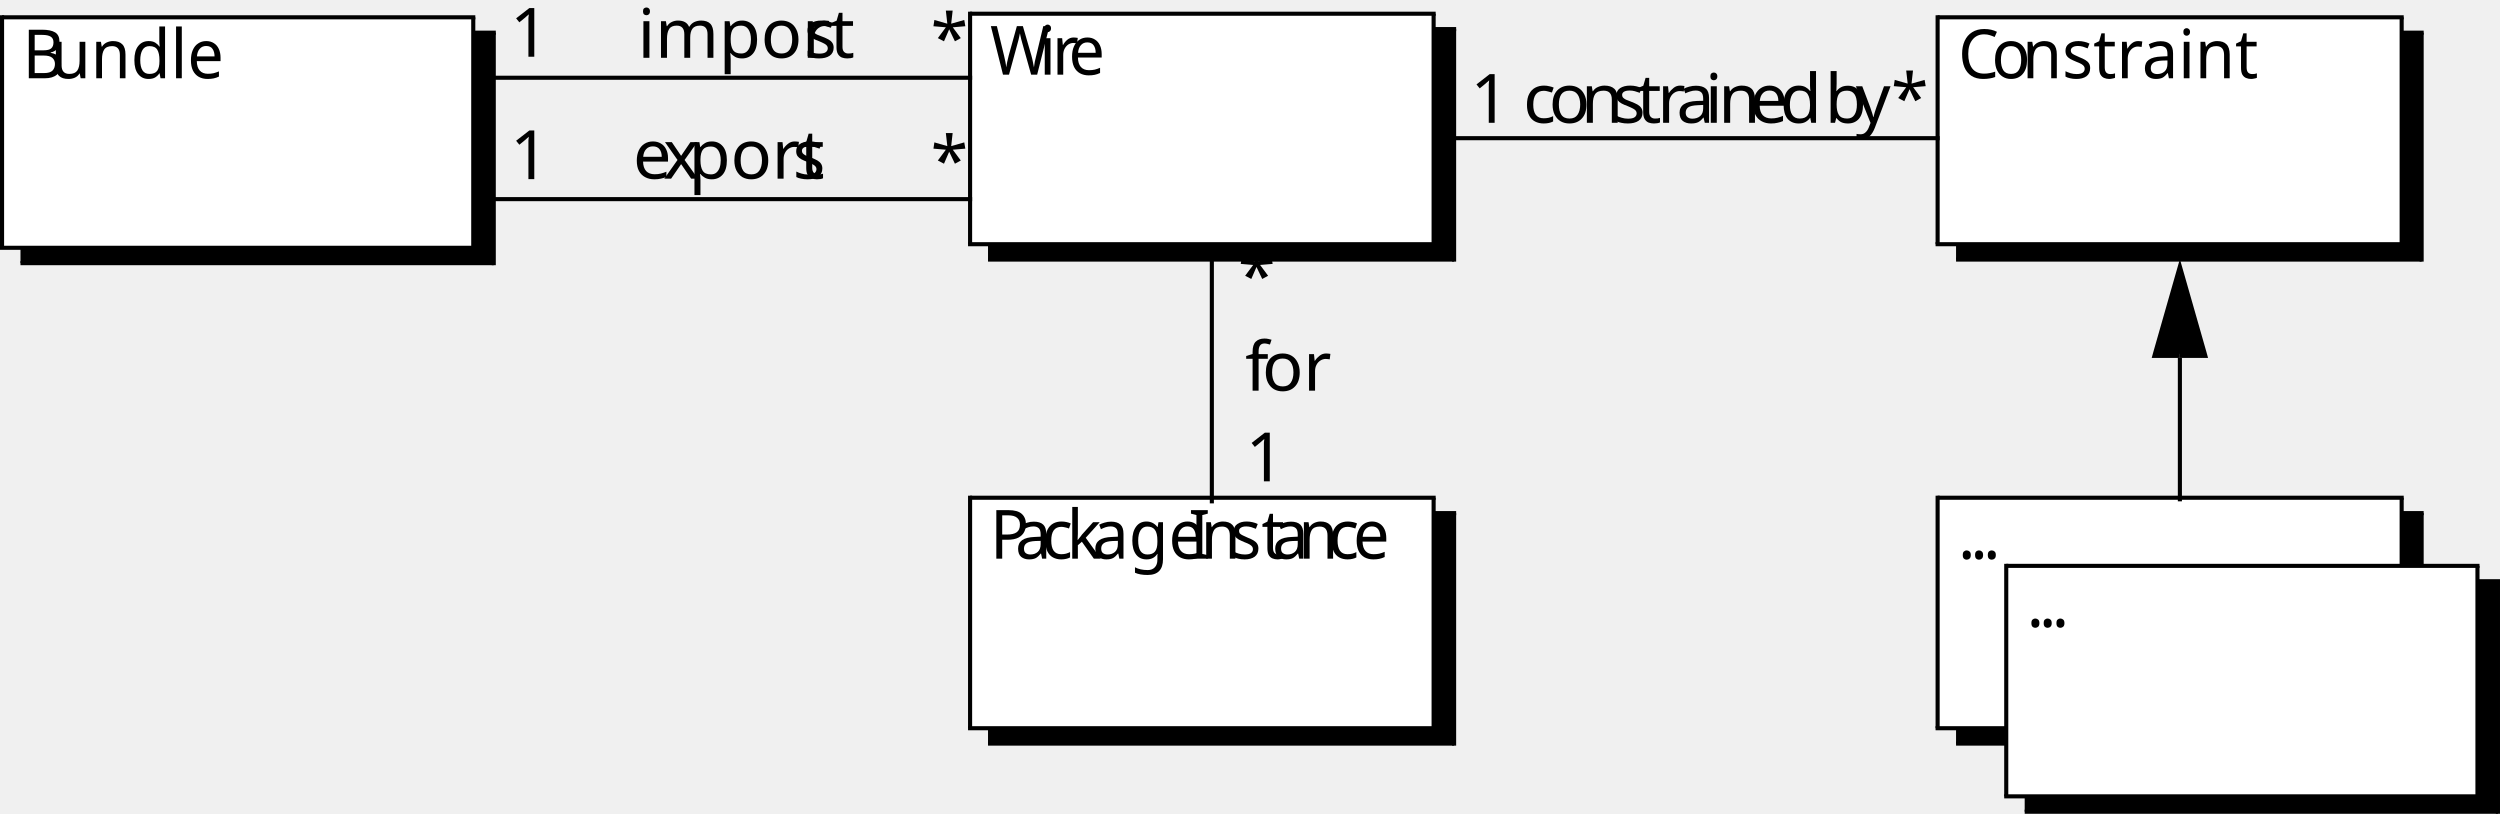
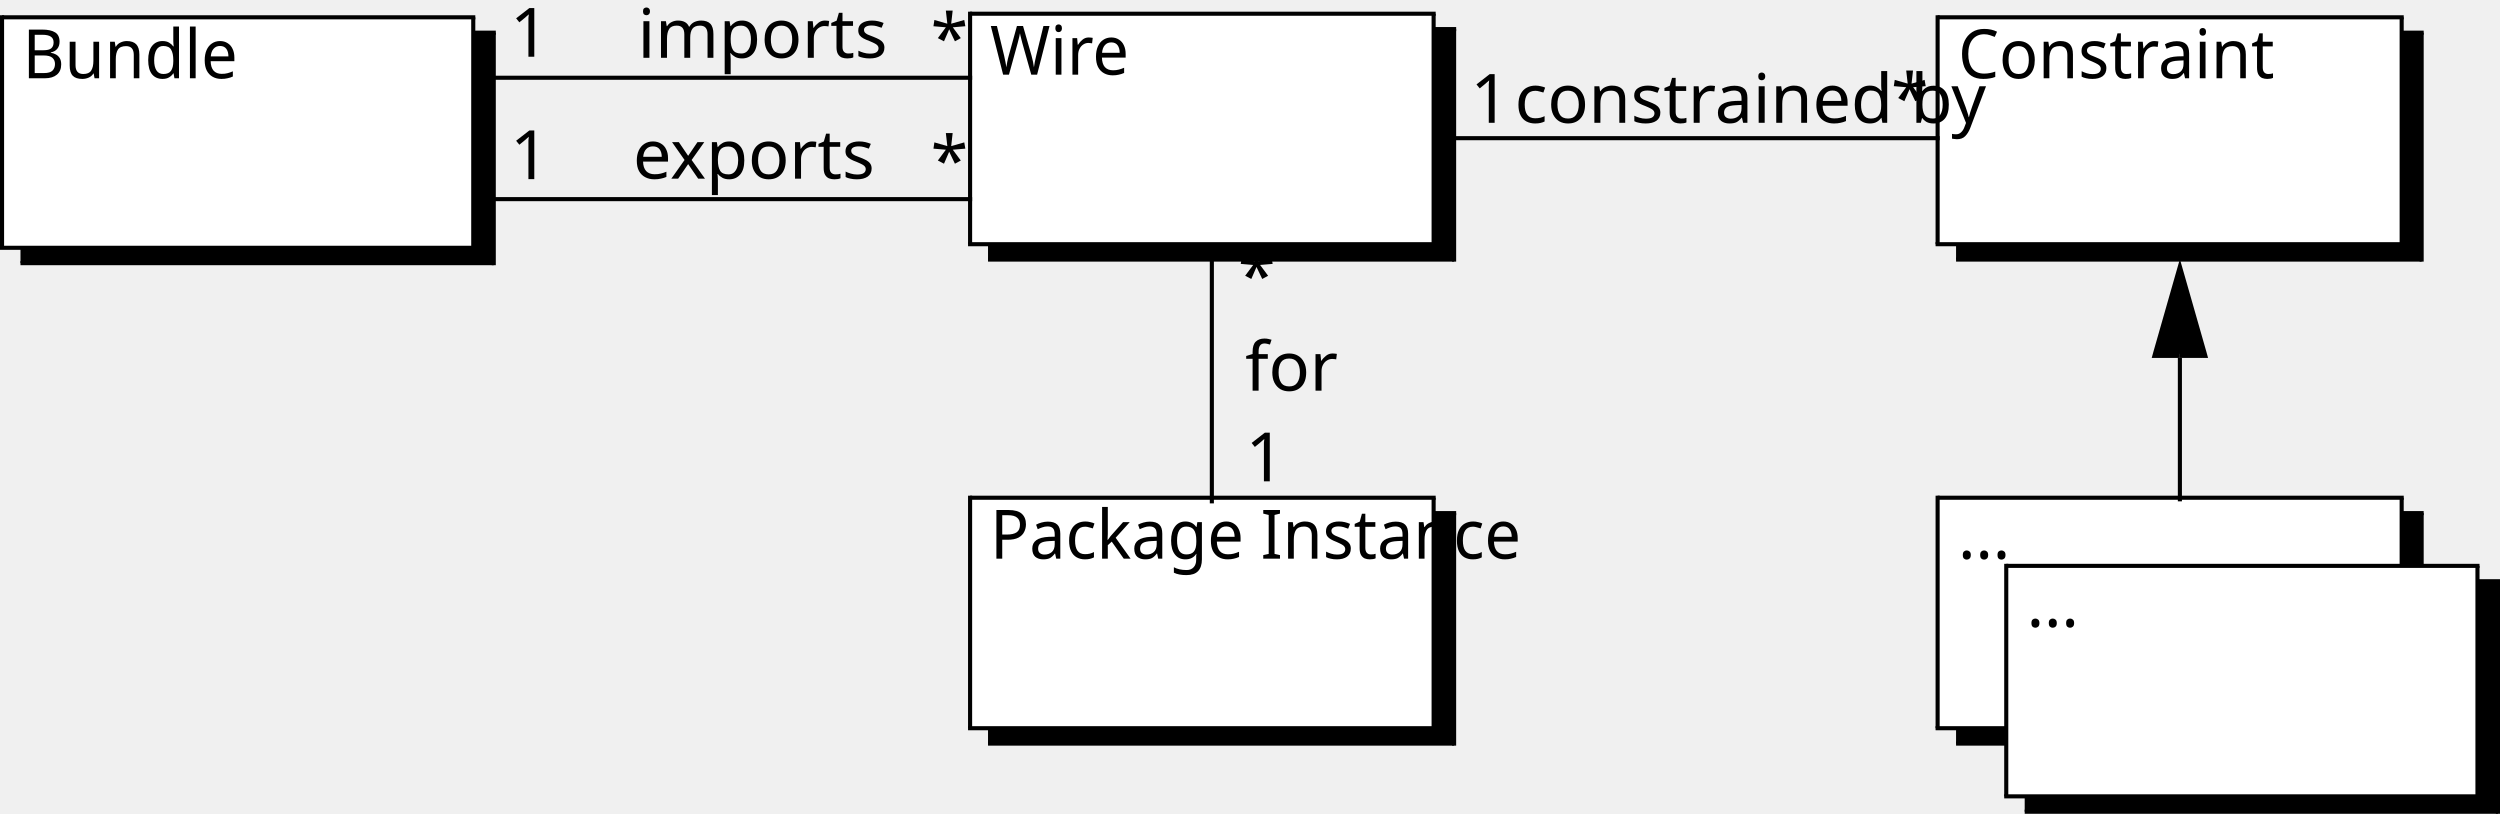
- <svg xmlns="http://www.w3.org/2000/svg" version="1.1" id="Layer_1" x="0px" y="0px" width="292.86px" height="95.328px" viewBox="0 0 292.86 95.328" style="enable-background:new 0 0 292.86 95.328;" xml:space="preserve">
+ <svg xmlns="http://www.w3.org/2000/svg" version="1.1" id="Layer_1" x="0px" y="0px" width="292.859px" height="95.328px" viewBox="0 0 292.859 95.328" enable-background="new 0 0 292.859 95.328" xml:space="preserve">
  <rect x="2.64" y="3.828" width="55.2" height="27" />
  <rect x="2.64" y="3.588" width="55.44" height="0.479" />
  <rect x="57.6" y="3.828" width="0.48" height="27.239" />
  <rect x="2.4" y="30.588" width="55.44" height="0.479" />
  <rect x="2.4" y="3.588" width="0.48" height="27.24" />
-   <rect x="0.24" y="2.027" style="fill:#FFFFFF;" width="55.2" height="27" />
-   <rect x="0.24" y="1.788" width="55.44" height="0.479" />
-   <rect x="55.2" y="2.027" width="0.48" height="27.24" />
-   <rect y="28.788" width="55.44" height="0.479" />
-   <rect y="1.788" width="0.48" height="27.239" />
-   <text transform="matrix(1 0 0 1.0522 2.6401 9.168)">
-     <tspan x="0" y="0" style="font-family:'ProductusOSGiBookc'; font-size:7.584;">B</tspan>
-     <tspan x="3.307" y="0" style="font-family:'ProductusOSGiBookc'; font-size:7.584;">undle</tspan>
-   </text>
+   <rect x="0.24" y="2.027" fill="#FFFFFF" width="55.199" height="27" />
+   <rect x="0.24" y="1.788" width="55.439" height="0.479" />
+   <rect x="55.2" y="2.027" width="0.479" height="27.24" />
+   <rect x="0" y="28.788" width="55.439" height="0.479" />
+   <rect x="0" y="1.788" width="0.479" height="27.239" />
+   <text transform="matrix(0.9504 0 0 1 2.6404 9.168)" font-family="'ProductusOSGiBookc'" font-size="7.98">Bundle</text>
  <rect x="115.98" y="3.407" width="54.36" height="27" />
-   <rect x="115.98" y="3.168" width="54.6" height="0.479" />
+   <rect x="115.98" y="3.168" width="54.601" height="0.479" />
  <rect x="170.1" y="3.407" width="0.479" height="27.24" />
  <rect x="115.74" y="30.168" width="54.601" height="0.479" />
-   <rect x="115.74" y="3.168" width="0.48" height="27.239" />
-   <rect x="113.64" y="1.607" style="fill:#FFFFFF;" width="54.3" height="27" />
+   <rect x="115.74" y="3.168" width="0.479" height="27.239" />
+   <rect x="113.64" y="1.607" fill="#FFFFFF" width="54.3" height="27" />
  <rect x="113.64" y="1.368" width="54.54" height="0.479" />
-   <rect x="167.7" y="1.607" width="0.48" height="27.24" />
+   <rect x="167.7" y="1.607" width="0.479" height="27.24" />
  <rect x="113.4" y="28.368" width="54.54" height="0.479" />
  <rect x="113.4" y="1.368" width="0.48" height="27.239" />
-   <text transform="matrix(1 0 0 1.0522 115.98 8.748)">
-     <tspan x="0" y="0" style="font-family:'ProductusOSGiBookc'; font-size:7.584;">W</tspan>
-     <tspan x="5.764" y="0" style="font-family:'ProductusOSGiBookc'; font-size:7.584;">i</tspan>
-     <tspan x="7.258" y="0" style="font-family:'ProductusOSGiBookc'; font-size:7.584;">r</tspan>
-     <tspan x="9.184" y="0" style="font-family:'ProductusOSGiBookc'; font-size:7.584;">e</tspan>
-   </text>
+   <text transform="matrix(0.9504 0 0 1 115.9802 8.748)" font-family="'ProductusOSGiBookc'" font-size="7.98">Wire</text>
  <rect x="229.38" y="3.828" width="54.3" height="26.579" />
  <rect x="229.38" y="3.588" width="54.539" height="0.479" />
  <rect x="283.44" y="3.828" width="0.479" height="26.819" />
  <rect x="229.14" y="30.168" width="54.54" height="0.479" />
  <rect x="229.14" y="3.588" width="0.479" height="26.819" />
-   <rect x="226.98" y="2.027" style="fill:#FFFFFF;" width="54.36" height="26.58" />
-   <rect x="226.98" y="1.788" width="54.6" height="0.479" />
+   <rect x="226.98" y="2.027" fill="#FFFFFF" width="54.36" height="26.58" />
+   <rect x="226.98" y="1.788" width="54.601" height="0.479" />
  <rect x="281.1" y="2.027" width="0.479" height="26.82" />
  <rect x="226.74" y="28.368" width="54.601" height="0.479" />
-   <rect x="226.74" y="1.788" width="0.48" height="26.819" />
-   <text transform="matrix(1 0 0 1.0522 229.3804 9.168)">
-     <tspan x="0" y="0" style="font-family:'ProductusOSGiBookc'; font-size:7.584;">C</tspan>
-     <tspan x="3.906" y="0" style="font-family:'ProductusOSGiBookc'; font-size:7.584;">o</tspan>
-     <tspan x="7.501" y="0" style="font-family:'ProductusOSGiBookc'; font-size:7.584;">nstraint</tspan>
-   </text>
+   <rect x="226.74" y="1.788" width="0.479" height="26.819" />
+   <text transform="matrix(0.9504 0 0 1 229.3811 9.168)" font-family="'ProductusOSGiBookc'" font-size="7.98">Constraint</text>
  <rect x="115.98" y="60.107" width="54.36" height="27" />
-   <rect x="115.98" y="59.868" width="54.6" height="0.479" />
+   <rect x="115.98" y="59.868" width="54.601" height="0.479" />
  <rect x="170.1" y="60.107" width="0.479" height="27.24" />
  <rect x="115.74" y="86.868" width="54.601" height="0.479" />
-   <rect x="115.74" y="59.868" width="0.48" height="27.239" />
-   <rect x="113.64" y="58.308" style="fill:#FFFFFF;" width="54.3" height="27" />
-   <rect x="113.64" y="58.067" width="54.54" height="0.48" />
-   <rect x="167.7" y="58.308" width="0.48" height="27.24" />
-   <rect x="113.4" y="85.067" width="54.54" height="0.48" />
-   <rect x="113.4" y="58.067" width="0.48" height="27.24" />
-   <text transform="matrix(1 0 0 1.0522 115.98 65.4482)">
-     <tspan x="0" y="0" style="font-family:'ProductusOSGiBookc'; font-size:7.584;">P</tspan>
-     <tspan x="2.942" y="0" style="font-family:'ProductusOSGiBookc'; font-size:7.584;">a</tspan>
-     <tspan x="6.06" y="0" style="font-family:'ProductusOSGiBookc'; font-size:7.584;">c</tspan>
-     <tspan x="8.987" y="0" style="font-family:'ProductusOSGiBookc'; font-size:7.584;">k</tspan>
-     <tspan x="11.99" y="0" style="font-family:'ProductusOSGiBookc'; font-size:7.584;">age</tspan>
-     <tspan x="21.736" y="0" style="font-family:'ProductusOSGiBookc'; font-size:7.584;"> </tspan>
-     <tspan x="23.237" y="0" style="font-family:'ProductusOSGiBookc'; font-size:7.584;">I</tspan>
-     <tspan x="24.678" y="0" style="font-family:'ProductusOSGiBookc'; font-size:7.584;">n</tspan>
-     <tspan x="28.151" y="0" style="font-family:'ProductusOSGiBookc'; font-size:7.584;">st</tspan>
-     <tspan x="33.059" y="0" style="font-family:'ProductusOSGiBookc'; font-size:7.584;">a</tspan>
-     <tspan x="36.122" y="0" style="font-family:'ProductusOSGiBookc'; font-size:7.584;">n</tspan>
-     <tspan x="39.596" y="0" style="font-family:'ProductusOSGiBookc'; font-size:7.584;">c</tspan>
-     <tspan x="42.523" y="0" style="font-family:'ProductusOSGiBookc'; font-size:7.584;">e</tspan>
-   </text>
+   <rect x="115.74" y="59.868" width="0.479" height="27.239" />
+   <rect x="113.64" y="58.309" fill="#FFFFFF" width="54.3" height="27" />
+   <rect x="113.64" y="58.066" width="54.54" height="0.48" />
+   <rect x="167.7" y="58.309" width="0.479" height="27.239" />
+   <rect x="113.4" y="85.066" width="54.54" height="0.48" />
+   <rect x="113.4" y="58.066" width="0.48" height="27.24" />
+   <text transform="matrix(0.9504 0 0 1 115.9802 65.4482)" font-family="'ProductusOSGiBookc'" font-size="7.98">Package Instance</text>
  <rect x="56.7" y="23.088" width="57.18" height="0.479" />
-   <rect x="170.1" y="15.947" width="57.12" height="0.48" />
+   <rect x="170.1" y="15.947" width="57.12" height="0.479" />
  <rect x="56.7" y="8.868" width="57.18" height="0.479" />
  <rect x="141.72" y="30.168" width="0.48" height="0.239" />
  <rect x="141.72" y="30.407" width="0.48" height="28.561" />
-   <text transform="matrix(1 0 0 1 74.6997 6.7676)">
-     <tspan x="0" y="0" style="font-family:'ProductusBook'; font-size:7.98;">import</tspan>
-     <tspan x="19.487" y="0" style="font-family:'ProductusBook'; font-size:7.98;">s</tspan>
-   </text>
-   <text transform="matrix(1 0 0 1 74.1597 20.9277)">
-     <tspan x="0" y="0" style="font-family:'ProductusBook'; font-size:7.98;">e</tspan>
-     <tspan x="3.519" y="0" style="font-family:'ProductusBook'; font-size:7.98;">x</tspan>
-     <tspan x="6.52" y="0" style="font-family:'ProductusBook'; font-size:7.98;">port</tspan>
-     <tspan x="18.705" y="0" style="font-family:'ProductusBook'; font-size:7.98;">s</tspan>
-   </text>
-   <text transform="matrix(1 0 0 1 59.7598 6.6475)" style="font-family:'ProductusBook'; font-size:7.98;">1</text>
-   <text transform="matrix(1 0 0 1 109.0195 7.3076)" style="font-family:'ProductusBook'; font-size:7.98;">*</text>
-   <text transform="matrix(1 0 0 1 59.7598 20.9873)" style="font-family:'ProductusBook'; font-size:7.98;">1</text>
-   <text transform="matrix(1 0 0 1 109.0195 21.6475)" style="font-family:'ProductusBook'; font-size:7.98;">*</text>
-   <text transform="matrix(1 0 0 1 178.439 14.3867)">
-     <tspan x="0" y="0" style="font-family:'ProductusBook'; font-size:7.98;">c</tspan>
-     <tspan x="3" y="0" style="font-family:'ProductusBook'; font-size:7.98;">o</tspan>
-     <tspan x="6.783" y="0" style="font-family:'ProductusBook'; font-size:7.98;">n</tspan>
-     <tspan x="10.502" y="0" style="font-family:'ProductusBook'; font-size:7.98;">s</tspan>
-     <tspan x="13.318" y="0" style="font-family:'ProductusBook'; font-size:7.98;">t</tspan>
-     <tspan x="15.712" y="0" style="font-family:'ProductusBook'; font-size:7.98;">r</tspan>
-     <tspan x="17.938" y="0" style="font-family:'ProductusBook'; font-size:7.98;">a</tspan>
-     <tspan x="21.298" y="0" style="font-family:'ProductusBook'; font-size:7.98;">i</tspan>
-     <tspan x="22.862" y="0" style="font-family:'ProductusBook'; font-size:7.98;">n</tspan>
-     <tspan x="26.525" y="0" style="font-family:'ProductusBook'; font-size:7.98;">e</tspan>
-     <tspan x="30.061" y="0" style="font-family:'ProductusBook'; font-size:7.98;">d</tspan>
-     <tspan x="33.723" y="0" style="font-family:'ProductusBook'; font-size:7.98;"> </tspan>
-     <tspan x="35.335" y="0" style="font-family:'ProductusBook'; font-size:7.98;">b</tspan>
-     <tspan x="38.95" y="0" style="font-family:'ProductusBook'; font-size:7.98;">y</tspan>
-   </text>
-   <text transform="matrix(1 0 0 1 172.2593 14.3867)" style="font-family:'ProductusBook'; font-size:7.98;">1</text>
-   <text transform="matrix(1 0 0 1 221.519 14.3271)" style="font-family:'ProductusBook'; font-size:7.98;">*</text>
-   <text transform="matrix(1 0 0 1 145.9189 56.3877)" style="font-family:'ProductusBook'; font-size:7.98;">1</text>
-   <text transform="matrix(1 0 0 1 145.019 35.1475)" style="font-family:'ProductusBook'; font-size:7.98;">*</text>
-   <text transform="matrix(1 0 0 1 145.8589 45.7666)">
-     <tspan x="0" y="0" style="font-family:'ProductusBook'; font-size:7.98;">f</tspan>
-     <tspan x="1.987" y="0" style="font-family:'ProductusBook'; font-size:7.98;">or</tspan>
-   </text>
+   <text transform="matrix(1 0 0 1 74.7 6.7676)" font-family="'ProductusBook'" font-size="7.98">imports</text>
+   <text transform="matrix(1 0 0 1 74.1599 20.9277)" font-family="'ProductusBook'" font-size="7.98">exports</text>
+   <text transform="matrix(1 0 0 1 59.76 6.6475)" font-family="'ProductusBook'" font-size="7.98">1</text>
+   <text transform="matrix(1 0 0 1 109.0198 7.3076)" font-family="'ProductusBook'" font-size="7.98">*</text>
+   <text transform="matrix(1 0 0 1 59.76 20.9873)" font-family="'ProductusBook'" font-size="7.98">1</text>
+   <text transform="matrix(1 0 0 1 109.0198 21.6475)" font-family="'ProductusBook'" font-size="7.98">*</text>
+   <text transform="matrix(1 0 0 1 177.4397 14.3867)" font-family="'ProductusBook'" font-size="7.98">constrained by</text>
+   <text transform="matrix(1 0 0 1 172.26 14.3867)" font-family="'ProductusBook'" font-size="7.98">1</text>
+   <text transform="matrix(1 0 0 1 221.5198 14.3271)" font-family="'ProductusBook'" font-size="7.98">*</text>
+   <text transform="matrix(1 0 0 1 145.9192 56.3877)" font-family="'ProductusBook'" font-size="7.98">1</text>
+   <text transform="matrix(1 0 0 1 145.0193 35.1475)" font-family="'ProductusBook'" font-size="7.98">*</text>
+   <text transform="matrix(1 0 0 1 145.8591 45.7666)" font-family="'ProductusBook'" font-size="7.98">for</text>
  <rect x="229.38" y="60.107" width="54.3" height="27" />
  <rect x="229.38" y="59.868" width="54.539" height="0.479" />
  <rect x="283.44" y="60.107" width="0.479" height="27.24" />
  <rect x="229.14" y="86.868" width="54.54" height="0.479" />
  <rect x="229.14" y="59.868" width="0.479" height="27.239" />
-   <rect x="226.98" y="58.308" style="fill:#FFFFFF;" width="54.36" height="27" />
-   <rect x="226.98" y="58.067" width="54.6" height="0.48" />
-   <rect x="281.1" y="58.308" width="0.479" height="27.24" />
-   <rect x="226.74" y="85.067" width="54.601" height="0.48" />
-   <rect x="226.74" y="58.067" width="0.48" height="27.24" />
-   <text transform="matrix(1 0 0 1.0522 229.3804 65.4482)">
-     <tspan x="0" y="0" style="font-family:'ProductusOSGiBookc'; font-size:7.584;">.</tspan>
-     <tspan x="1.441" y="0" style="font-family:'ProductusOSGiBookc'; font-size:7.584;">.</tspan>
-     <tspan x="2.935" y="0" style="font-family:'ProductusOSGiBookc'; font-size:7.584;">.</tspan>
-   </text>
+   <rect x="226.98" y="58.309" fill="#FFFFFF" width="54.36" height="27" />
+   <rect x="226.98" y="58.066" width="54.601" height="0.48" />
+   <rect x="281.1" y="58.309" width="0.479" height="27.239" />
+   <rect x="226.74" y="85.066" width="54.601" height="0.48" />
+   <rect x="226.74" y="58.066" width="0.479" height="27.24" />
+   <text transform="matrix(0.9504 0 0 1 229.3811 65.4482)" font-family="'ProductusOSGiBookc'" font-size="7.98">...</text>
  <rect x="237.419" y="68.088" width="55.2" height="27" />
-   <rect x="237.419" y="67.848" width="55.44" height="0.48" />
+   <rect x="237.419" y="67.848" width="55.439" height="0.48" />
  <rect x="292.38" y="68.088" width="0.479" height="27.24" />
  <rect x="237.18" y="94.848" width="55.439" height="0.48" />
  <rect x="237.18" y="67.848" width="0.479" height="27.24" />
-   <rect x="235.02" y="66.288" style="fill:#FFFFFF;" width="55.2" height="27" />
+   <rect x="235.02" y="66.288" fill="#FFFFFF" width="55.2" height="27" />
  <rect x="235.02" y="66.048" width="55.439" height="0.479" />
  <rect x="289.98" y="66.288" width="0.479" height="27.239" />
  <rect x="234.78" y="93.048" width="55.44" height="0.479" />
  <rect x="234.78" y="66.048" width="0.48" height="27.24" />
-   <text transform="matrix(1 0 0 1.0522 237.4194 73.4277)">
-     <tspan x="0" y="0" style="font-family:'ProductusOSGiBookc'; font-size:7.584;">.</tspan>
-     <tspan x="1.441" y="0" style="font-family:'ProductusOSGiBookc'; font-size:7.584;">.</tspan>
-     <tspan x="2.935" y="0" style="font-family:'ProductusOSGiBookc'; font-size:7.584;">.</tspan>
-   </text>
+   <text transform="matrix(0.9504 0 0 1 237.4202 73.4277)" font-family="'ProductusOSGiBookc'" font-size="7.98">...</text>
  <polyline points="255.36,41.928 252.06,41.928 252.24,41.268 255.36,30.348 258.48,41.268 258.66,41.928 258,41.928 257.52,41.567   254.88,32.328 255.84,32.027 255.84,32.328 253.2,41.567 252.24,41.268 252.72,40.907 255.36,40.907 " />
-   <rect x="255.36" y="40.907" width="2.64" height="1.021" />
-   <polyline style="fill-rule:evenodd;clip-rule:evenodd;" points="255.36,41.447 252.72,41.447 255.36,32.208 258,41.447 " />
-   <rect x="255.12" y="41.928" width="0.48" height="16.8" />
+   <rect x="255.36" y="40.907" width="2.641" height="1.021" />
+   <polyline points="255.36,41.447 252.72,41.447 255.36,32.208 258,41.447 " />
+   <rect x="255.12" y="41.928" width="0.479" height="16.801" />
</svg>
